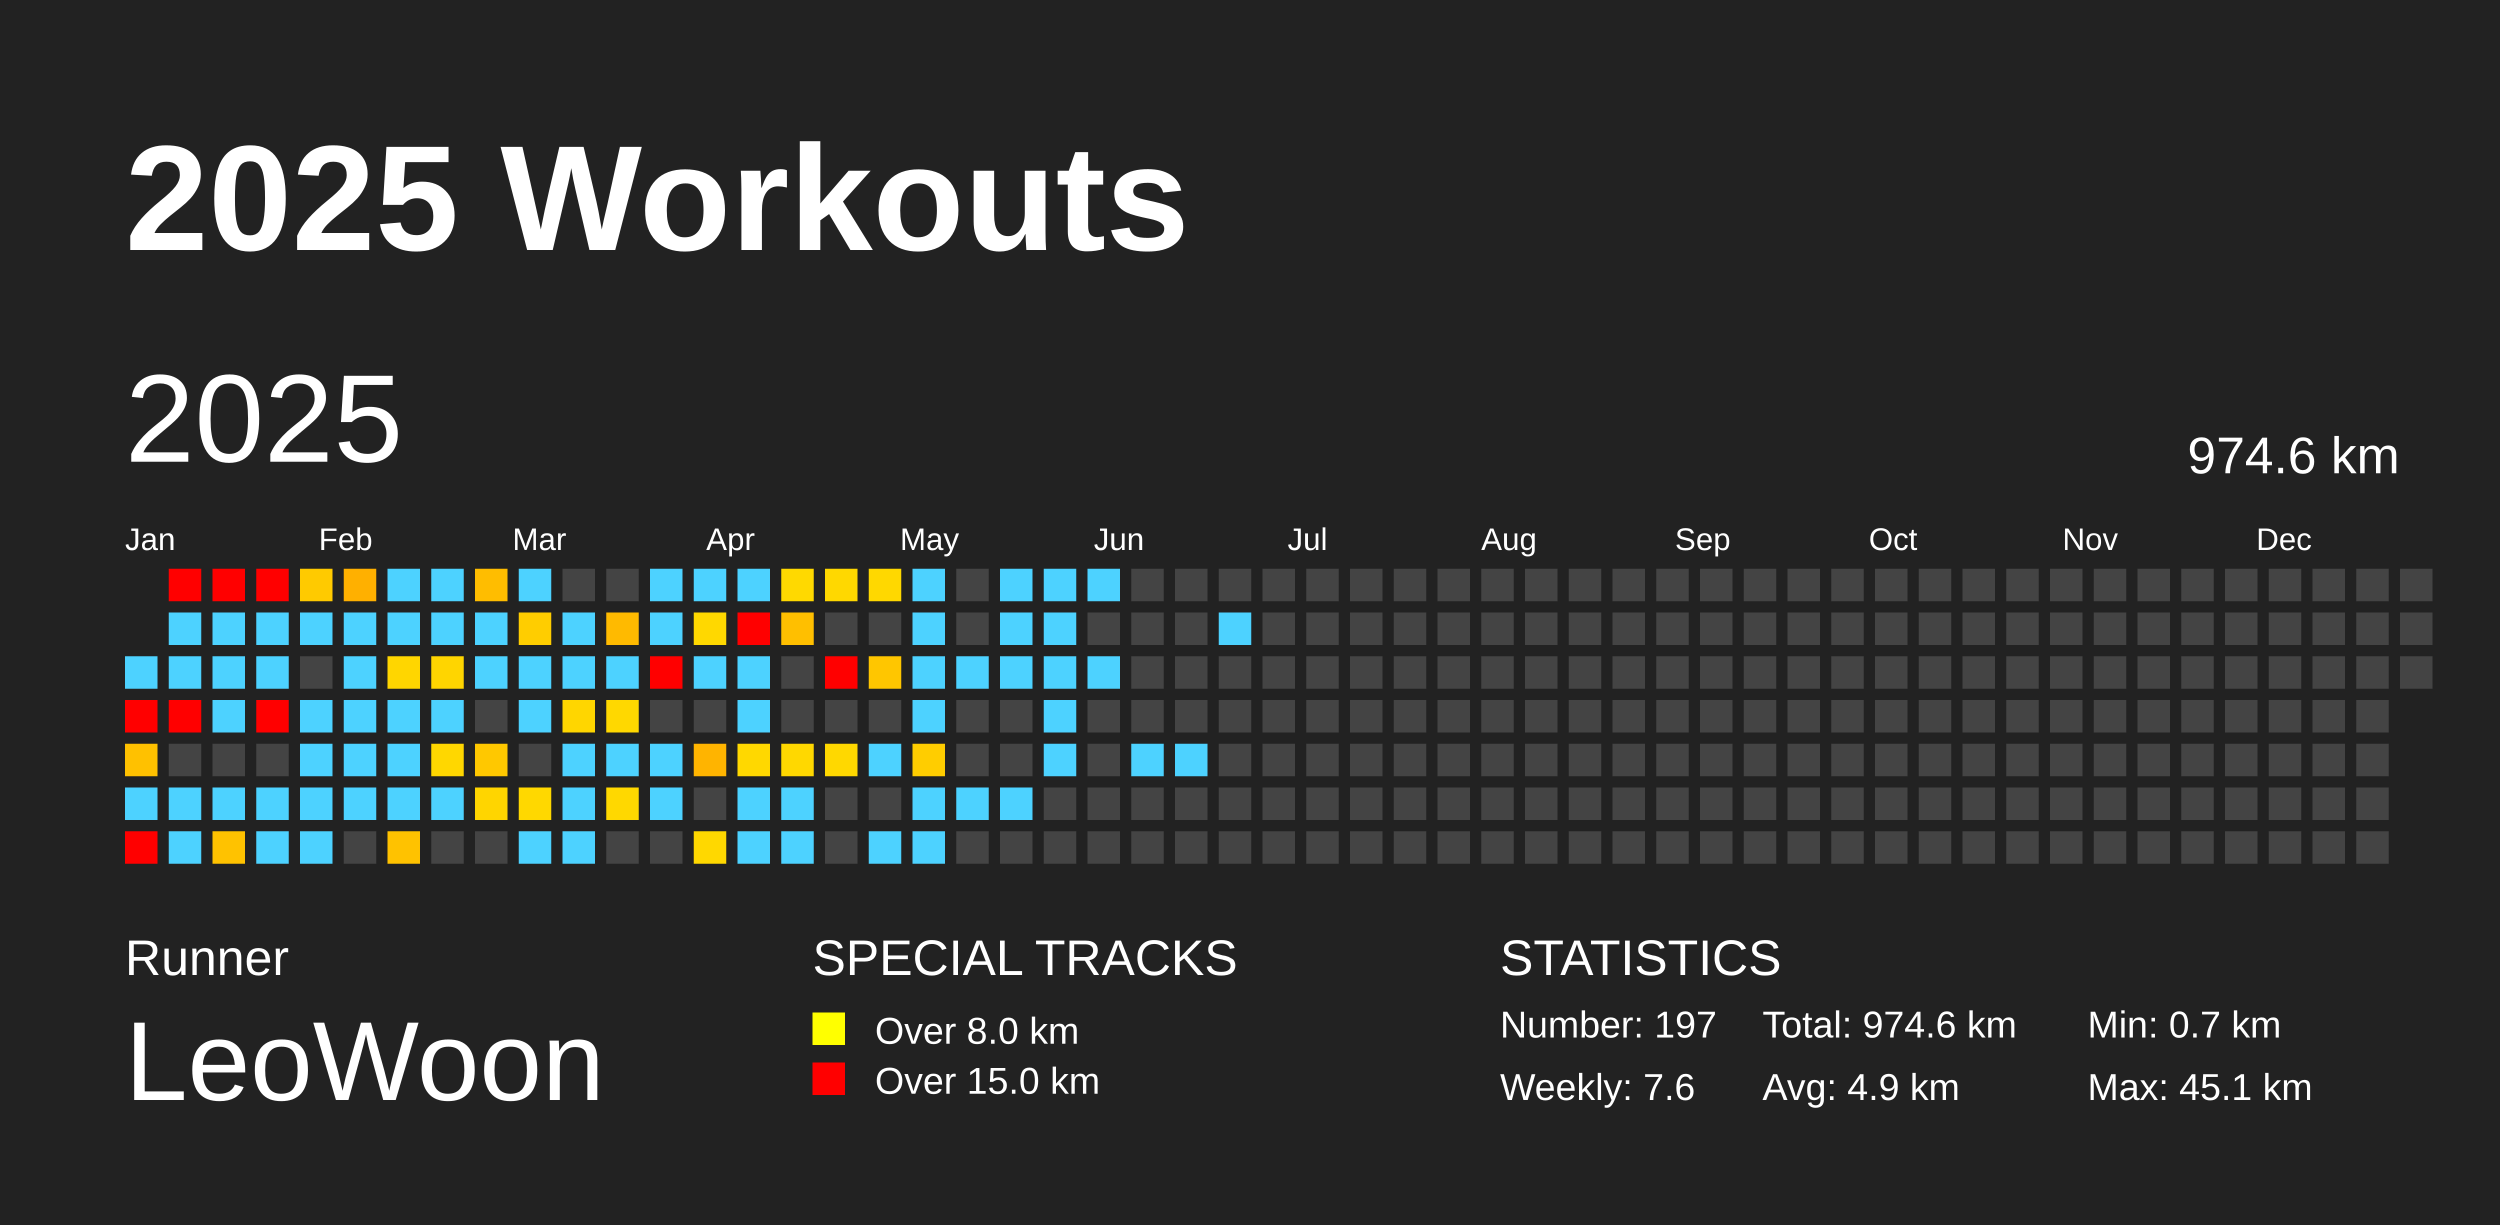
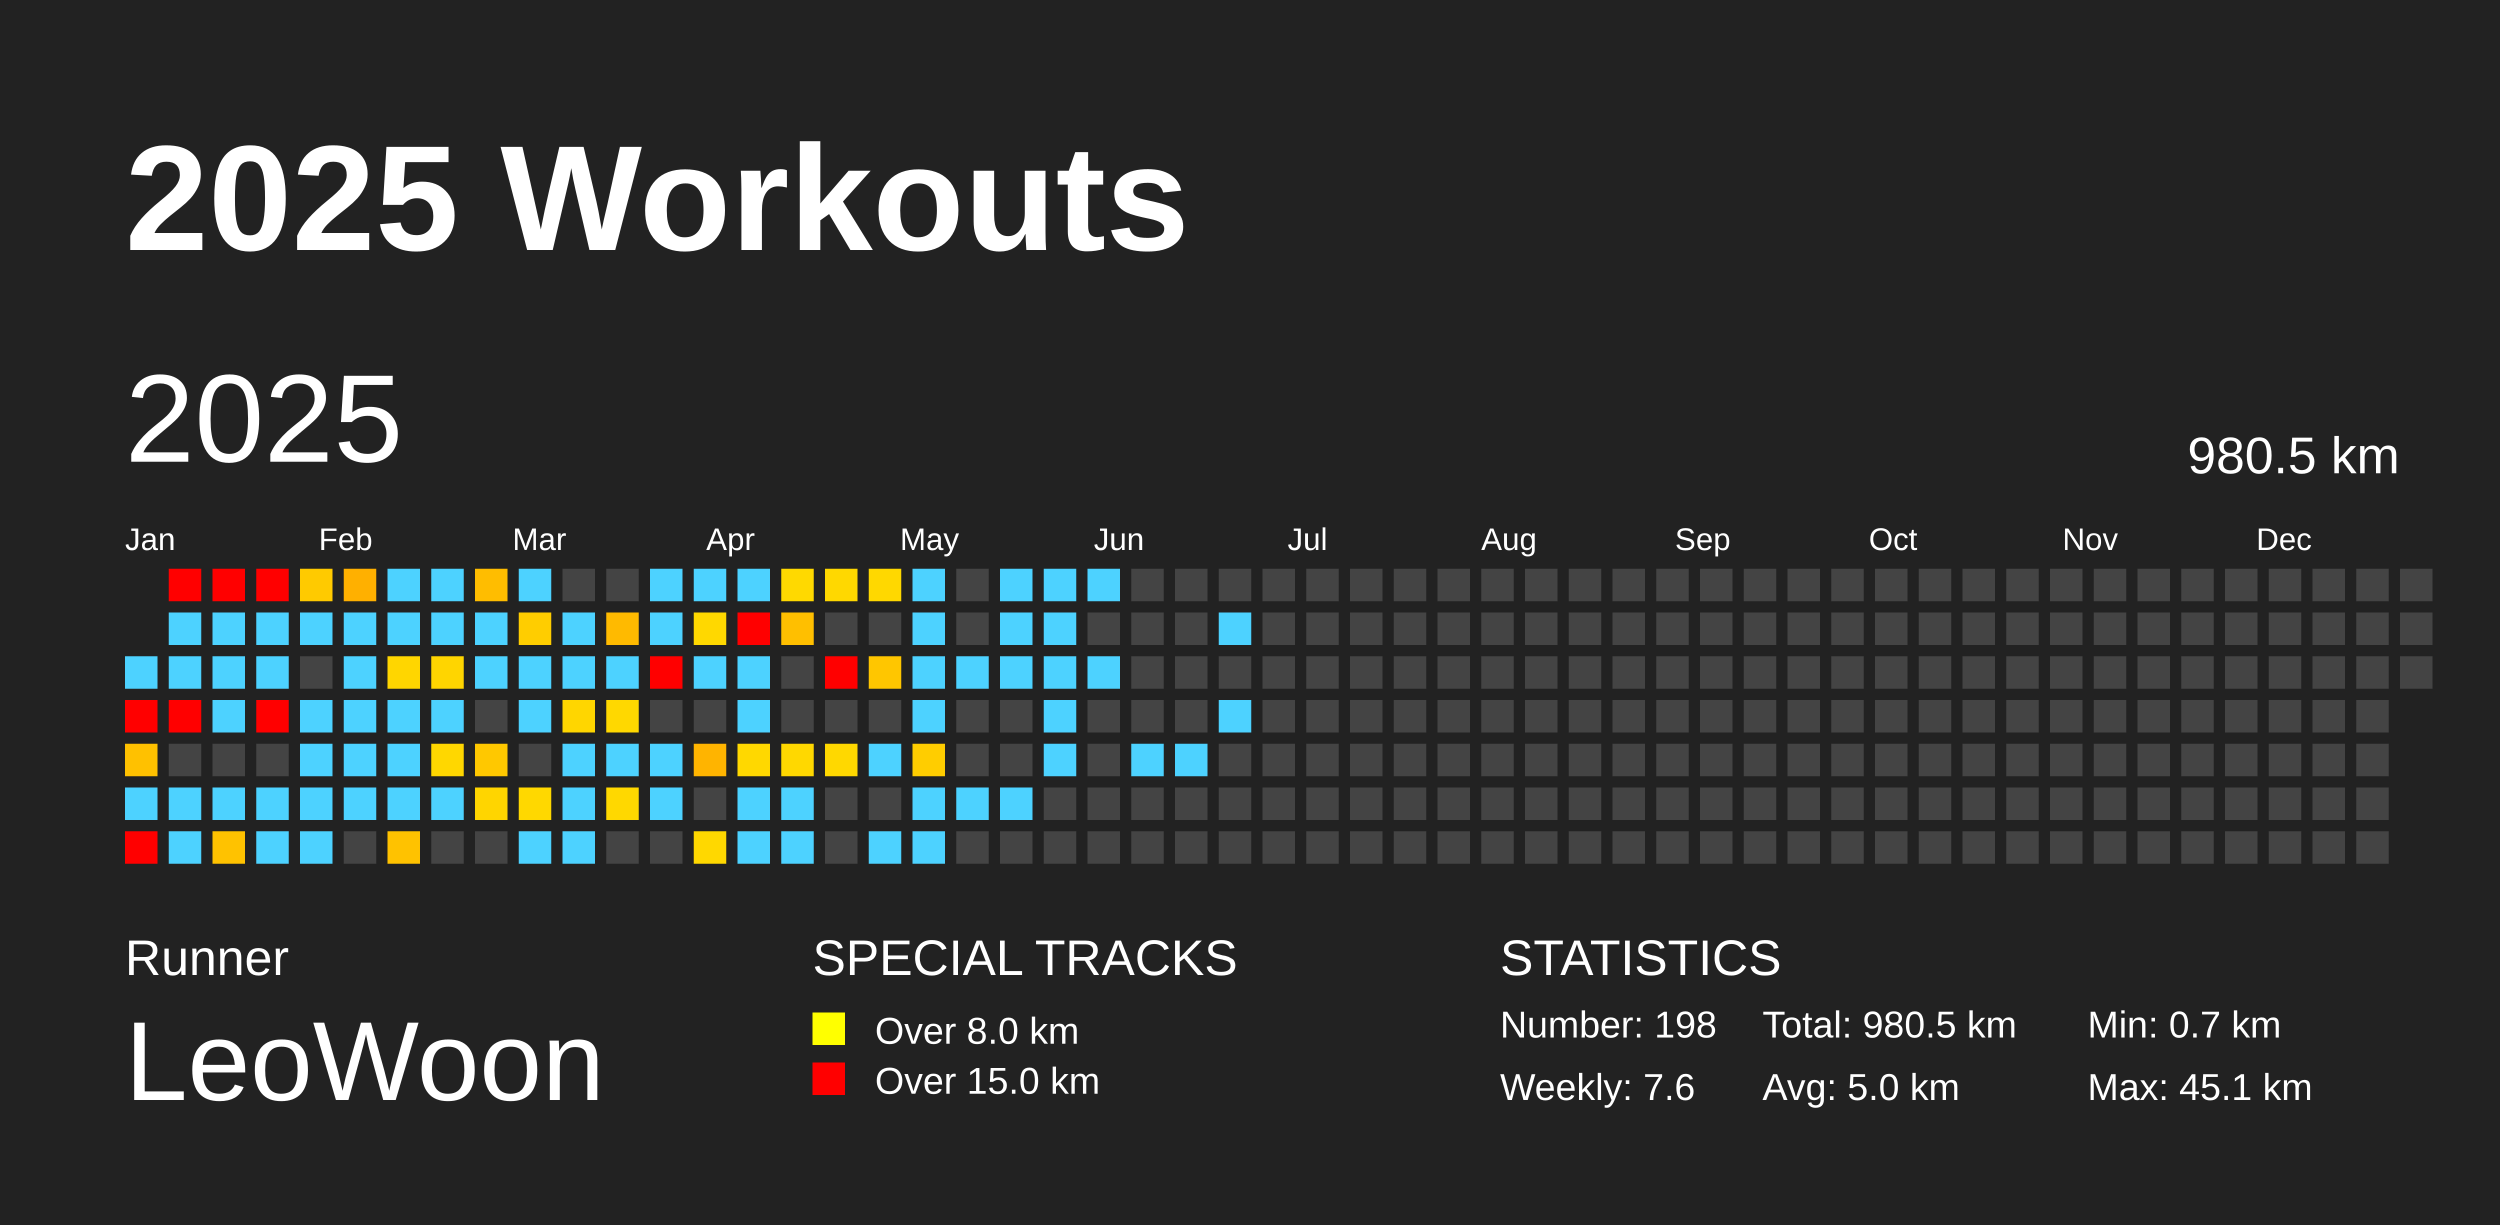
<svg xmlns="http://www.w3.org/2000/svg" baseProfile="full" height="98mm" version="1.1" viewBox="0,0,200,98" width="200mm">
  <defs />
  <rect fill="#222222" height="98" width="200" x="0" y="0" />
  <text fill="#FFFFFF" style="font-size:12px; font-family:Arial; font-weight:bold;" x="10" y="20">2025 Workouts</text>
  <text fill="#FFFFFF" style="font-size:4px; font-family:Arial" x="10" y="78">Runner</text>
  <text fill="#FFFFFF" style="font-size:9px; font-family:Arial" x="10" y="88">LeoWoon</text>
  <text fill="#FFFFFF" style="font-size:4px; font-family:Arial" x="65" y="78">SPECIAL TRACKS</text>
  <rect fill="yellow" height="2.6" width="2.6" x="65" y="81" />
  <text fill="#FFFFFF" style="font-size:3px; font-family:Arial" x="70" y="83.5">Over 8.0 km</text>
  <rect fill="red" height="2.6" width="2.6" x="65" y="85" />
  <text fill="#FFFFFF" style="font-size:3px; font-family:Arial" x="70" y="87.5">Over 15.0 km</text>
  <text fill="#FFFFFF" style="font-size:4px; font-family:Arial" x="120" y="78">STATISTICS</text>
-   <text fill="#FFFFFF" style="font-size:3px; font-family:Arial" x="120" y="83">Number: 197</text>
+   <text fill="#FFFFFF" style="font-size:3px; font-family:Arial" x="120" y="83">Number: 198</text>
  <text fill="#FFFFFF" style="font-size:3px; font-family:Arial" x="120" y="88">Weekly: 7.6</text>
-   <text fill="#FFFFFF" style="font-size:3px; font-family:Arial" x="141" y="83">Total: 974.6 km</text>
-   <text fill="#FFFFFF" style="font-size:3px; font-family:Arial" x="141" y="88">Avg: 4.9 km</text>
+   <text fill="#FFFFFF" style="font-size:3px; font-family:Arial" x="141" y="83">Total: 980.5 km</text>
+   <text fill="#FFFFFF" style="font-size:3px; font-family:Arial" x="141" y="88">Avg: 5.0 km</text>
  <text fill="#FFFFFF" style="font-size:3px; font-family:Arial" x="167" y="83">Min: 0.7 km</text>
  <text fill="#FFFFFF" style="font-size:3px; font-family:Arial" x="167" y="88">Max: 45.1 km</text>
  <text dominant-baseline="hanging" fill="#FFFFFF" style="font-size:10.0px; font-family:Arial;" x="10" y="30">2025</text>
-   <text dominant-baseline="hanging" fill="#FFFFFF" style="font-size:4.125px; font-family:Arial;" x="175" y="35">974.6 km</text>
+   <text dominant-baseline="hanging" fill="#FFFFFF" style="font-size:4.125px; font-family:Arial;" x="175" y="35">980.5 km</text>
  <text fill="#FFFFFF" style="font-size:2.5px; font-family:Arial" x="10.0" y="44">Jan</text>
  <text fill="#FFFFFF" style="font-size:2.5px; font-family:Arial" x="25.5" y="44">Feb</text>
  <text fill="#FFFFFF" style="font-size:2.5px; font-family:Arial" x="41.0" y="44">Mar</text>
  <text fill="#FFFFFF" style="font-size:2.5px; font-family:Arial" x="56.5" y="44">Apr</text>
  <text fill="#FFFFFF" style="font-size:2.5px; font-family:Arial" x="72.0" y="44">May</text>
  <text fill="#FFFFFF" style="font-size:2.5px; font-family:Arial" x="87.5" y="44">Jun</text>
  <text fill="#FFFFFF" style="font-size:2.5px; font-family:Arial" x="103.0" y="44">Jul</text>
  <text fill="#FFFFFF" style="font-size:2.5px; font-family:Arial" x="118.5" y="44">Aug</text>
  <text fill="#FFFFFF" style="font-size:2.5px; font-family:Arial" x="134.0" y="44">Sep</text>
  <text fill="#FFFFFF" style="font-size:2.5px; font-family:Arial" x="149.5" y="44">Oct</text>
  <text fill="#FFFFFF" style="font-size:2.5px; font-family:Arial" x="165.0" y="44">Nov</text>
  <text fill="#FFFFFF" style="font-size:2.5px; font-family:Arial" x="180.5" y="44">Dec</text>
  <rect fill="#4dd2ff" height="2.6" width="2.6" x="10.0" y="52.5" />
  <rect fill="red" height="2.6" width="2.6" x="10.0" y="56.0" />
  <rect fill="#ffc100" height="2.6" width="2.6" x="10.0" y="59.5" />
  <rect fill="#4dd2ff" height="2.6" width="2.6" x="10.0" y="63.0" />
  <rect fill="red" height="2.6" width="2.6" x="10.0" y="66.5" />
  <rect fill="red" height="2.6" width="2.6" x="13.5" y="45.5" />
  <rect fill="#4dd2ff" height="2.6" width="2.6" x="13.5" y="49.0" />
  <rect fill="#4dd2ff" height="2.6" width="2.6" x="13.5" y="52.5" />
  <rect fill="red" height="2.6" width="2.6" x="13.5" y="56.0" />
  <rect fill="#444444" height="2.6" width="2.6" x="13.5" y="59.5" />
  <rect fill="#4dd2ff" height="2.6" width="2.6" x="13.5" y="63.0" />
  <rect fill="#4dd2ff" height="2.6" width="2.6" x="13.5" y="66.5" />
  <rect fill="red" height="2.6" width="2.6" x="17.0" y="45.5" />
  <rect fill="#4dd2ff" height="2.6" width="2.6" x="17.0" y="49.0" />
  <rect fill="#4dd2ff" height="2.6" width="2.6" x="17.0" y="52.5" />
  <rect fill="#4dd2ff" height="2.6" width="2.6" x="17.0" y="56.0" />
  <rect fill="#444444" height="2.6" width="2.6" x="17.0" y="59.5" />
  <rect fill="#4dd2ff" height="2.6" width="2.6" x="17.0" y="63.0" />
  <rect fill="#ffc200" height="2.6" width="2.6" x="17.0" y="66.5" />
  <rect fill="red" height="2.6" width="2.6" x="20.5" y="45.5" />
  <rect fill="#4dd2ff" height="2.6" width="2.6" x="20.5" y="49.0" />
  <rect fill="#4dd2ff" height="2.6" width="2.6" x="20.5" y="52.5" />
  <rect fill="red" height="2.6" width="2.6" x="20.5" y="56.0" />
  <rect fill="#444444" height="2.6" width="2.6" x="20.5" y="59.5" />
  <rect fill="#4dd2ff" height="2.6" width="2.6" x="20.5" y="63.0" />
  <rect fill="#4dd2ff" height="2.6" width="2.6" x="20.5" y="66.5" />
  <rect fill="#ffca00" height="2.6" width="2.6" x="24.0" y="45.5" />
  <rect fill="#4dd2ff" height="2.6" width="2.6" x="24.0" y="49.0" />
  <rect fill="#444444" height="2.6" width="2.6" x="24.0" y="52.5" />
  <rect fill="#4dd2ff" height="2.6" width="2.6" x="24.0" y="56.0" />
  <rect fill="#4dd2ff" height="2.6" width="2.6" x="24.0" y="59.5" />
  <rect fill="#4dd2ff" height="2.6" width="2.6" x="24.0" y="63.0" />
  <rect fill="#4dd2ff" height="2.6" width="2.6" x="24.0" y="66.5" />
  <rect fill="#ffb000" height="2.6" width="2.6" x="27.5" y="45.5" />
  <rect fill="#4dd2ff" height="2.6" width="2.6" x="27.5" y="49.0" />
  <rect fill="#4dd2ff" height="2.6" width="2.6" x="27.5" y="52.5" />
  <rect fill="#4dd2ff" height="2.6" width="2.6" x="27.5" y="56.0" />
  <rect fill="#4dd2ff" height="2.6" width="2.6" x="27.5" y="59.5" />
  <rect fill="#4dd2ff" height="2.6" width="2.6" x="27.5" y="63.0" />
  <rect fill="#444444" height="2.6" width="2.6" x="27.5" y="66.5" />
  <rect fill="#4dd2ff" height="2.6" width="2.6" x="31.0" y="45.5" />
  <rect fill="#4dd2ff" height="2.6" width="2.6" x="31.0" y="49.0" />
  <rect fill="#ffd600" height="2.6" width="2.6" x="31.0" y="52.5" />
  <rect fill="#4dd2ff" height="2.6" width="2.6" x="31.0" y="56.0" />
  <rect fill="#4dd2ff" height="2.6" width="2.6" x="31.0" y="59.5" />
  <rect fill="#4dd2ff" height="2.6" width="2.6" x="31.0" y="63.0" />
  <rect fill="#ffc200" height="2.6" width="2.6" x="31.0" y="66.5" />
  <rect fill="#4dd2ff" height="2.6" width="2.6" x="34.5" y="45.5" />
  <rect fill="#4dd2ff" height="2.6" width="2.6" x="34.5" y="49.0" />
  <rect fill="#ffd500" height="2.6" width="2.6" x="34.5" y="52.5" />
  <rect fill="#4dd2ff" height="2.6" width="2.6" x="34.5" y="56.0" />
  <rect fill="#ffd700" height="2.6" width="2.6" x="34.5" y="59.5" />
  <rect fill="#4dd2ff" height="2.6" width="2.6" x="34.5" y="63.0" />
  <rect fill="#444444" height="2.6" width="2.6" x="34.5" y="66.5" />
  <rect fill="#ffbd00" height="2.6" width="2.6" x="38.0" y="45.5" />
  <rect fill="#4dd2ff" height="2.6" width="2.6" x="38.0" y="49.0" />
  <rect fill="#4dd2ff" height="2.6" width="2.6" x="38.0" y="52.5" />
  <rect fill="#444444" height="2.6" width="2.6" x="38.0" y="56.0" />
  <rect fill="#ffc800" height="2.6" width="2.6" x="38.0" y="59.5" />
  <rect fill="#ffd500" height="2.6" width="2.6" x="38.0" y="63.0" />
  <rect fill="#444444" height="2.6" width="2.6" x="38.0" y="66.5" />
  <rect fill="#4dd2ff" height="2.6" width="2.6" x="41.5" y="45.5" />
  <rect fill="#ffcd00" height="2.6" width="2.6" x="41.5" y="49.0" />
  <rect fill="#4dd2ff" height="2.6" width="2.6" x="41.5" y="52.5" />
  <rect fill="#4dd2ff" height="2.6" width="2.6" x="41.5" y="56.0" />
  <rect fill="#444444" height="2.6" width="2.6" x="41.5" y="59.5" />
  <rect fill="#ffd800" height="2.6" width="2.6" x="41.5" y="63.0" />
  <rect fill="#4dd2ff" height="2.6" width="2.6" x="41.5" y="66.5" />
  <rect fill="#444444" height="2.6" width="2.6" x="45.0" y="45.5" />
  <rect fill="#4dd2ff" height="2.6" width="2.6" x="45.0" y="49.0" />
  <rect fill="#4dd2ff" height="2.6" width="2.6" x="45.0" y="52.5" />
  <rect fill="#ffd600" height="2.6" width="2.6" x="45.0" y="56.0" />
  <rect fill="#4dd2ff" height="2.6" width="2.6" x="45.0" y="59.5" />
  <rect fill="#4dd2ff" height="2.6" width="2.6" x="45.0" y="63.0" />
  <rect fill="#4dd2ff" height="2.6" width="2.6" x="45.0" y="66.5" />
  <rect fill="#444444" height="2.6" width="2.6" x="48.5" y="45.5" />
  <rect fill="#ffba00" height="2.6" width="2.6" x="48.5" y="49.0" />
  <rect fill="#4dd2ff" height="2.6" width="2.6" x="48.5" y="52.5" />
  <rect fill="#ffd800" height="2.6" width="2.6" x="48.5" y="56.0" />
  <rect fill="#4dd2ff" height="2.6" width="2.6" x="48.5" y="59.5" />
  <rect fill="#ffd800" height="2.6" width="2.6" x="48.5" y="63.0" />
  <rect fill="#444444" height="2.6" width="2.6" x="48.5" y="66.5" />
  <rect fill="#4dd2ff" height="2.6" width="2.6" x="52.0" y="45.5" />
  <rect fill="#4dd2ff" height="2.6" width="2.6" x="52.0" y="49.0" />
  <rect fill="red" height="2.6" width="2.6" x="52.0" y="52.5" />
  <rect fill="#444444" height="2.6" width="2.6" x="52.0" y="56.0" />
  <rect fill="#4dd2ff" height="2.6" width="2.6" x="52.0" y="59.5" />
  <rect fill="#4dd2ff" height="2.6" width="2.6" x="52.0" y="63.0" />
  <rect fill="#444444" height="2.6" width="2.6" x="52.0" y="66.5" />
  <rect fill="#4dd2ff" height="2.6" width="2.6" x="55.5" y="45.5" />
  <rect fill="#ffd800" height="2.6" width="2.6" x="55.5" y="49.0" />
  <rect fill="#4dd2ff" height="2.6" width="2.6" x="55.5" y="52.5" />
  <rect fill="#444444" height="2.6" width="2.6" x="55.5" y="56.0" />
  <rect fill="#ffb400" height="2.6" width="2.6" x="55.5" y="59.5" />
  <rect fill="#444444" height="2.6" width="2.6" x="55.5" y="63.0" />
  <rect fill="#ffd800" height="2.6" width="2.6" x="55.5" y="66.5" />
  <rect fill="#4dd2ff" height="2.6" width="2.6" x="59.0" y="45.5" />
  <rect fill="red" height="2.6" width="2.6" x="59.0" y="49.0" />
  <rect fill="#4dd2ff" height="2.6" width="2.6" x="59.0" y="52.5" />
  <rect fill="#4dd2ff" height="2.6" width="2.6" x="59.0" y="56.0" />
  <rect fill="#ffd800" height="2.6" width="2.6" x="59.0" y="59.5" />
  <rect fill="#4dd2ff" height="2.6" width="2.6" x="59.0" y="63.0" />
  <rect fill="#4dd2ff" height="2.6" width="2.6" x="59.0" y="66.5" />
  <rect fill="#ffd900" height="2.6" width="2.6" x="62.5" y="45.5" />
  <rect fill="#ffbf00" height="2.6" width="2.6" x="62.5" y="49.0" />
  <rect fill="#444444" height="2.6" width="2.6" x="62.5" y="52.5" />
  <rect fill="#444444" height="2.6" width="2.6" x="62.5" y="56.0" />
  <rect fill="#ffd800" height="2.6" width="2.6" x="62.5" y="59.5" />
  <rect fill="#4dd2ff" height="2.6" width="2.6" x="62.5" y="63.0" />
  <rect fill="#4dd2ff" height="2.6" width="2.6" x="62.5" y="66.5" />
  <rect fill="#ffd800" height="2.6" width="2.6" x="66.0" y="45.5" />
  <rect fill="#444444" height="2.6" width="2.6" x="66.0" y="49.0" />
  <rect fill="red" height="2.6" width="2.6" x="66.0" y="52.5" />
  <rect fill="#444444" height="2.6" width="2.6" x="66.0" y="56.0" />
  <rect fill="#ffd800" height="2.6" width="2.6" x="66.0" y="59.5" />
  <rect fill="#444444" height="2.6" width="2.6" x="66.0" y="63.0" />
  <rect fill="#444444" height="2.6" width="2.6" x="66.0" y="66.5" />
  <rect fill="#ffd800" height="2.6" width="2.6" x="69.5" y="45.5" />
  <rect fill="#444444" height="2.6" width="2.6" x="69.5" y="49.0" />
  <rect fill="#ffc600" height="2.6" width="2.6" x="69.5" y="52.5" />
  <rect fill="#444444" height="2.6" width="2.6" x="69.5" y="56.0" />
  <rect fill="#4dd2ff" height="2.6" width="2.6" x="69.5" y="59.5" />
  <rect fill="#444444" height="2.6" width="2.6" x="69.5" y="63.0" />
  <rect fill="#4dd2ff" height="2.6" width="2.6" x="69.5" y="66.5" />
  <rect fill="#4dd2ff" height="2.6" width="2.6" x="73.0" y="45.5" />
  <rect fill="#4dd2ff" height="2.6" width="2.6" x="73.0" y="49.0" />
  <rect fill="#4dd2ff" height="2.6" width="2.6" x="73.0" y="52.5" />
  <rect fill="#4dd2ff" height="2.6" width="2.6" x="73.0" y="56.0" />
  <rect fill="#ffcd00" height="2.6" width="2.6" x="73.0" y="59.5" />
  <rect fill="#4dd2ff" height="2.6" width="2.6" x="73.0" y="63.0" />
  <rect fill="#4dd2ff" height="2.6" width="2.6" x="73.0" y="66.5" />
  <rect fill="#444444" height="2.6" width="2.6" x="76.5" y="45.5" />
  <rect fill="#444444" height="2.6" width="2.6" x="76.5" y="49.0" />
  <rect fill="#4dd2ff" height="2.6" width="2.6" x="76.5" y="52.5" />
  <rect fill="#444444" height="2.6" width="2.6" x="76.5" y="56.0" />
  <rect fill="#444444" height="2.6" width="2.6" x="76.5" y="59.5" />
  <rect fill="#4dd2ff" height="2.6" width="2.6" x="76.5" y="63.0" />
  <rect fill="#444444" height="2.6" width="2.6" x="76.5" y="66.5" />
  <rect fill="#4dd2ff" height="2.6" width="2.6" x="80.0" y="45.5" />
  <rect fill="#4dd2ff" height="2.6" width="2.6" x="80.0" y="49.0" />
  <rect fill="#4dd2ff" height="2.6" width="2.6" x="80.0" y="52.5" />
  <rect fill="#444444" height="2.6" width="2.6" x="80.0" y="56.0" />
  <rect fill="#444444" height="2.6" width="2.6" x="80.0" y="59.5" />
  <rect fill="#4dd2ff" height="2.6" width="2.6" x="80.0" y="63.0" />
  <rect fill="#444444" height="2.6" width="2.6" x="80.0" y="66.5" />
  <rect fill="#4dd2ff" height="2.6" width="2.6" x="83.5" y="45.5" />
  <rect fill="#4dd2ff" height="2.6" width="2.6" x="83.5" y="49.0" />
  <rect fill="#4dd2ff" height="2.6" width="2.6" x="83.5" y="52.5" />
  <rect fill="#4dd2ff" height="2.6" width="2.6" x="83.5" y="56.0" />
  <rect fill="#4dd2ff" height="2.6" width="2.6" x="83.5" y="59.5" />
  <rect fill="#444444" height="2.6" width="2.6" x="83.5" y="63.0" />
  <rect fill="#444444" height="2.6" width="2.6" x="83.5" y="66.5" />
  <rect fill="#4dd2ff" height="2.6" width="2.6" x="87.0" y="45.5" />
  <rect fill="#444444" height="2.6" width="2.6" x="87.0" y="49.0" />
  <rect fill="#4dd2ff" height="2.6" width="2.6" x="87.0" y="52.5" />
  <rect fill="#444444" height="2.6" width="2.6" x="87.0" y="56.0" />
  <rect fill="#444444" height="2.6" width="2.6" x="87.0" y="59.5" />
  <rect fill="#444444" height="2.6" width="2.6" x="87.0" y="63.0" />
  <rect fill="#444444" height="2.6" width="2.6" x="87.0" y="66.5" />
  <rect fill="#444444" height="2.6" width="2.6" x="90.5" y="45.5" />
  <rect fill="#444444" height="2.6" width="2.6" x="90.5" y="49.0" />
  <rect fill="#444444" height="2.6" width="2.6" x="90.5" y="52.5" />
  <rect fill="#444444" height="2.6" width="2.6" x="90.5" y="56.0" />
  <rect fill="#4dd2ff" height="2.6" width="2.6" x="90.5" y="59.5" />
  <rect fill="#444444" height="2.6" width="2.6" x="90.5" y="63.0" />
  <rect fill="#444444" height="2.6" width="2.6" x="90.5" y="66.5" />
  <rect fill="#444444" height="2.6" width="2.6" x="94.0" y="45.5" />
  <rect fill="#444444" height="2.6" width="2.6" x="94.0" y="49.0" />
  <rect fill="#444444" height="2.6" width="2.6" x="94.0" y="52.5" />
  <rect fill="#444444" height="2.6" width="2.6" x="94.0" y="56.0" />
  <rect fill="#4dd2ff" height="2.6" width="2.6" x="94.0" y="59.5" />
  <rect fill="#444444" height="2.6" width="2.6" x="94.0" y="63.0" />
  <rect fill="#444444" height="2.6" width="2.6" x="94.0" y="66.5" />
  <rect fill="#444444" height="2.6" width="2.6" x="97.5" y="45.5" />
  <rect fill="#4dd2ff" height="2.6" width="2.6" x="97.5" y="49.0" />
  <rect fill="#444444" height="2.6" width="2.6" x="97.5" y="52.5" />
-   <rect fill="#444444" height="2.6" width="2.6" x="97.5" y="56.0" />
+   <rect fill="#4dd2ff" height="2.6" width="2.6" x="97.5" y="56.0" />
  <rect fill="#444444" height="2.6" width="2.6" x="97.5" y="59.5" />
  <rect fill="#444444" height="2.6" width="2.6" x="97.5" y="63.0" />
  <rect fill="#444444" height="2.6" width="2.6" x="97.5" y="66.5" />
  <rect fill="#444444" height="2.6" width="2.6" x="101.0" y="45.5" />
  <rect fill="#444444" height="2.6" width="2.6" x="101.0" y="49.0" />
  <rect fill="#444444" height="2.6" width="2.6" x="101.0" y="52.5" />
  <rect fill="#444444" height="2.6" width="2.6" x="101.0" y="56.0" />
  <rect fill="#444444" height="2.6" width="2.6" x="101.0" y="59.5" />
  <rect fill="#444444" height="2.6" width="2.6" x="101.0" y="63.0" />
  <rect fill="#444444" height="2.6" width="2.6" x="101.0" y="66.5" />
  <rect fill="#444444" height="2.6" width="2.6" x="104.5" y="45.5" />
  <rect fill="#444444" height="2.6" width="2.6" x="104.5" y="49.0" />
  <rect fill="#444444" height="2.6" width="2.6" x="104.5" y="52.5" />
  <rect fill="#444444" height="2.6" width="2.6" x="104.5" y="56.0" />
  <rect fill="#444444" height="2.6" width="2.6" x="104.5" y="59.5" />
  <rect fill="#444444" height="2.6" width="2.6" x="104.5" y="63.0" />
  <rect fill="#444444" height="2.6" width="2.6" x="104.5" y="66.5" />
  <rect fill="#444444" height="2.6" width="2.6" x="108.0" y="45.5" />
  <rect fill="#444444" height="2.6" width="2.6" x="108.0" y="49.0" />
  <rect fill="#444444" height="2.6" width="2.6" x="108.0" y="52.5" />
  <rect fill="#444444" height="2.6" width="2.6" x="108.0" y="56.0" />
  <rect fill="#444444" height="2.6" width="2.6" x="108.0" y="59.5" />
  <rect fill="#444444" height="2.6" width="2.6" x="108.0" y="63.0" />
  <rect fill="#444444" height="2.6" width="2.6" x="108.0" y="66.5" />
  <rect fill="#444444" height="2.6" width="2.6" x="111.5" y="45.5" />
  <rect fill="#444444" height="2.6" width="2.6" x="111.5" y="49.0" />
  <rect fill="#444444" height="2.6" width="2.6" x="111.5" y="52.5" />
  <rect fill="#444444" height="2.6" width="2.6" x="111.5" y="56.0" />
  <rect fill="#444444" height="2.6" width="2.6" x="111.5" y="59.5" />
  <rect fill="#444444" height="2.6" width="2.6" x="111.5" y="63.0" />
  <rect fill="#444444" height="2.6" width="2.6" x="111.5" y="66.5" />
  <rect fill="#444444" height="2.6" width="2.6" x="115.0" y="45.5" />
  <rect fill="#444444" height="2.6" width="2.6" x="115.0" y="49.0" />
  <rect fill="#444444" height="2.6" width="2.6" x="115.0" y="52.5" />
  <rect fill="#444444" height="2.6" width="2.6" x="115.0" y="56.0" />
  <rect fill="#444444" height="2.6" width="2.6" x="115.0" y="59.5" />
  <rect fill="#444444" height="2.6" width="2.6" x="115.0" y="63.0" />
  <rect fill="#444444" height="2.6" width="2.6" x="115.0" y="66.5" />
  <rect fill="#444444" height="2.6" width="2.6" x="118.5" y="45.5" />
  <rect fill="#444444" height="2.6" width="2.6" x="118.5" y="49.0" />
  <rect fill="#444444" height="2.6" width="2.6" x="118.5" y="52.5" />
  <rect fill="#444444" height="2.6" width="2.6" x="118.5" y="56.0" />
  <rect fill="#444444" height="2.6" width="2.6" x="118.5" y="59.5" />
  <rect fill="#444444" height="2.6" width="2.6" x="118.5" y="63.0" />
  <rect fill="#444444" height="2.6" width="2.6" x="118.5" y="66.5" />
  <rect fill="#444444" height="2.6" width="2.6" x="122.0" y="45.5" />
  <rect fill="#444444" height="2.6" width="2.6" x="122.0" y="49.0" />
  <rect fill="#444444" height="2.6" width="2.6" x="122.0" y="52.5" />
  <rect fill="#444444" height="2.6" width="2.6" x="122.0" y="56.0" />
  <rect fill="#444444" height="2.6" width="2.6" x="122.0" y="59.5" />
  <rect fill="#444444" height="2.6" width="2.6" x="122.0" y="63.0" />
  <rect fill="#444444" height="2.6" width="2.6" x="122.0" y="66.5" />
  <rect fill="#444444" height="2.6" width="2.6" x="125.5" y="45.5" />
  <rect fill="#444444" height="2.6" width="2.6" x="125.5" y="49.0" />
  <rect fill="#444444" height="2.6" width="2.6" x="125.5" y="52.5" />
  <rect fill="#444444" height="2.6" width="2.6" x="125.5" y="56.0" />
  <rect fill="#444444" height="2.6" width="2.6" x="125.5" y="59.5" />
  <rect fill="#444444" height="2.6" width="2.6" x="125.5" y="63.0" />
  <rect fill="#444444" height="2.6" width="2.6" x="125.5" y="66.5" />
  <rect fill="#444444" height="2.6" width="2.6" x="129.0" y="45.5" />
  <rect fill="#444444" height="2.6" width="2.6" x="129.0" y="49.0" />
  <rect fill="#444444" height="2.6" width="2.6" x="129.0" y="52.5" />
  <rect fill="#444444" height="2.6" width="2.6" x="129.0" y="56.0" />
  <rect fill="#444444" height="2.6" width="2.6" x="129.0" y="59.5" />
  <rect fill="#444444" height="2.6" width="2.6" x="129.0" y="63.0" />
  <rect fill="#444444" height="2.6" width="2.6" x="129.0" y="66.5" />
  <rect fill="#444444" height="2.6" width="2.6" x="132.5" y="45.5" />
  <rect fill="#444444" height="2.6" width="2.6" x="132.5" y="49.0" />
  <rect fill="#444444" height="2.6" width="2.6" x="132.5" y="52.5" />
  <rect fill="#444444" height="2.6" width="2.6" x="132.5" y="56.0" />
  <rect fill="#444444" height="2.6" width="2.6" x="132.5" y="59.5" />
  <rect fill="#444444" height="2.6" width="2.6" x="132.5" y="63.0" />
  <rect fill="#444444" height="2.6" width="2.6" x="132.5" y="66.5" />
  <rect fill="#444444" height="2.6" width="2.6" x="136.0" y="45.5" />
  <rect fill="#444444" height="2.6" width="2.6" x="136.0" y="49.0" />
  <rect fill="#444444" height="2.6" width="2.6" x="136.0" y="52.5" />
  <rect fill="#444444" height="2.6" width="2.6" x="136.0" y="56.0" />
  <rect fill="#444444" height="2.6" width="2.6" x="136.0" y="59.5" />
  <rect fill="#444444" height="2.6" width="2.6" x="136.0" y="63.0" />
  <rect fill="#444444" height="2.6" width="2.6" x="136.0" y="66.5" />
  <rect fill="#444444" height="2.6" width="2.6" x="139.5" y="45.5" />
  <rect fill="#444444" height="2.6" width="2.6" x="139.5" y="49.0" />
  <rect fill="#444444" height="2.6" width="2.6" x="139.5" y="52.5" />
  <rect fill="#444444" height="2.6" width="2.6" x="139.5" y="56.0" />
  <rect fill="#444444" height="2.6" width="2.6" x="139.5" y="59.5" />
  <rect fill="#444444" height="2.6" width="2.6" x="139.5" y="63.0" />
  <rect fill="#444444" height="2.6" width="2.6" x="139.5" y="66.5" />
  <rect fill="#444444" height="2.6" width="2.6" x="143.0" y="45.5" />
  <rect fill="#444444" height="2.6" width="2.6" x="143.0" y="49.0" />
  <rect fill="#444444" height="2.6" width="2.6" x="143.0" y="52.5" />
  <rect fill="#444444" height="2.6" width="2.6" x="143.0" y="56.0" />
  <rect fill="#444444" height="2.6" width="2.6" x="143.0" y="59.5" />
  <rect fill="#444444" height="2.6" width="2.6" x="143.0" y="63.0" />
  <rect fill="#444444" height="2.6" width="2.6" x="143.0" y="66.5" />
  <rect fill="#444444" height="2.6" width="2.6" x="146.5" y="45.5" />
  <rect fill="#444444" height="2.6" width="2.6" x="146.5" y="49.0" />
  <rect fill="#444444" height="2.6" width="2.6" x="146.5" y="52.5" />
  <rect fill="#444444" height="2.6" width="2.6" x="146.5" y="56.0" />
  <rect fill="#444444" height="2.6" width="2.6" x="146.5" y="59.5" />
  <rect fill="#444444" height="2.6" width="2.6" x="146.5" y="63.0" />
  <rect fill="#444444" height="2.6" width="2.6" x="146.5" y="66.5" />
  <rect fill="#444444" height="2.6" width="2.6" x="150.0" y="45.5" />
  <rect fill="#444444" height="2.6" width="2.6" x="150.0" y="49.0" />
  <rect fill="#444444" height="2.6" width="2.6" x="150.0" y="52.5" />
  <rect fill="#444444" height="2.6" width="2.6" x="150.0" y="56.0" />
  <rect fill="#444444" height="2.6" width="2.6" x="150.0" y="59.5" />
  <rect fill="#444444" height="2.6" width="2.6" x="150.0" y="63.0" />
  <rect fill="#444444" height="2.6" width="2.6" x="150.0" y="66.5" />
  <rect fill="#444444" height="2.6" width="2.6" x="153.5" y="45.5" />
  <rect fill="#444444" height="2.6" width="2.6" x="153.5" y="49.0" />
  <rect fill="#444444" height="2.6" width="2.6" x="153.5" y="52.5" />
  <rect fill="#444444" height="2.6" width="2.6" x="153.5" y="56.0" />
  <rect fill="#444444" height="2.6" width="2.6" x="153.5" y="59.5" />
  <rect fill="#444444" height="2.6" width="2.6" x="153.5" y="63.0" />
  <rect fill="#444444" height="2.6" width="2.6" x="153.5" y="66.5" />
  <rect fill="#444444" height="2.6" width="2.6" x="157.0" y="45.5" />
  <rect fill="#444444" height="2.6" width="2.6" x="157.0" y="49.0" />
  <rect fill="#444444" height="2.6" width="2.6" x="157.0" y="52.5" />
  <rect fill="#444444" height="2.6" width="2.6" x="157.0" y="56.0" />
  <rect fill="#444444" height="2.6" width="2.6" x="157.0" y="59.5" />
  <rect fill="#444444" height="2.6" width="2.6" x="157.0" y="63.0" />
  <rect fill="#444444" height="2.6" width="2.6" x="157.0" y="66.5" />
  <rect fill="#444444" height="2.6" width="2.6" x="160.5" y="45.5" />
  <rect fill="#444444" height="2.6" width="2.6" x="160.5" y="49.0" />
  <rect fill="#444444" height="2.6" width="2.6" x="160.5" y="52.5" />
  <rect fill="#444444" height="2.6" width="2.6" x="160.5" y="56.0" />
  <rect fill="#444444" height="2.6" width="2.6" x="160.5" y="59.5" />
  <rect fill="#444444" height="2.6" width="2.6" x="160.5" y="63.0" />
  <rect fill="#444444" height="2.6" width="2.6" x="160.5" y="66.5" />
  <rect fill="#444444" height="2.6" width="2.6" x="164.0" y="45.5" />
  <rect fill="#444444" height="2.6" width="2.6" x="164.0" y="49.0" />
  <rect fill="#444444" height="2.6" width="2.6" x="164.0" y="52.5" />
  <rect fill="#444444" height="2.6" width="2.6" x="164.0" y="56.0" />
  <rect fill="#444444" height="2.6" width="2.6" x="164.0" y="59.5" />
  <rect fill="#444444" height="2.6" width="2.6" x="164.0" y="63.0" />
  <rect fill="#444444" height="2.6" width="2.6" x="164.0" y="66.5" />
  <rect fill="#444444" height="2.6" width="2.6" x="167.5" y="45.5" />
  <rect fill="#444444" height="2.6" width="2.6" x="167.5" y="49.0" />
  <rect fill="#444444" height="2.6" width="2.6" x="167.5" y="52.5" />
  <rect fill="#444444" height="2.6" width="2.6" x="167.5" y="56.0" />
  <rect fill="#444444" height="2.6" width="2.6" x="167.5" y="59.5" />
  <rect fill="#444444" height="2.6" width="2.6" x="167.5" y="63.0" />
  <rect fill="#444444" height="2.6" width="2.6" x="167.5" y="66.5" />
  <rect fill="#444444" height="2.6" width="2.6" x="171.0" y="45.5" />
  <rect fill="#444444" height="2.6" width="2.6" x="171.0" y="49.0" />
  <rect fill="#444444" height="2.6" width="2.6" x="171.0" y="52.5" />
  <rect fill="#444444" height="2.6" width="2.6" x="171.0" y="56.0" />
  <rect fill="#444444" height="2.6" width="2.6" x="171.0" y="59.5" />
  <rect fill="#444444" height="2.6" width="2.6" x="171.0" y="63.0" />
  <rect fill="#444444" height="2.6" width="2.6" x="171.0" y="66.5" />
  <rect fill="#444444" height="2.6" width="2.6" x="174.5" y="45.5" />
  <rect fill="#444444" height="2.6" width="2.6" x="174.5" y="49.0" />
  <rect fill="#444444" height="2.6" width="2.6" x="174.5" y="52.5" />
  <rect fill="#444444" height="2.6" width="2.6" x="174.5" y="56.0" />
  <rect fill="#444444" height="2.6" width="2.6" x="174.5" y="59.5" />
  <rect fill="#444444" height="2.6" width="2.6" x="174.5" y="63.0" />
  <rect fill="#444444" height="2.6" width="2.6" x="174.5" y="66.5" />
  <rect fill="#444444" height="2.6" width="2.6" x="178.0" y="45.5" />
  <rect fill="#444444" height="2.6" width="2.6" x="178.0" y="49.0" />
  <rect fill="#444444" height="2.6" width="2.6" x="178.0" y="52.5" />
  <rect fill="#444444" height="2.6" width="2.6" x="178.0" y="56.0" />
  <rect fill="#444444" height="2.6" width="2.6" x="178.0" y="59.5" />
  <rect fill="#444444" height="2.6" width="2.6" x="178.0" y="63.0" />
  <rect fill="#444444" height="2.6" width="2.6" x="178.0" y="66.5" />
  <rect fill="#444444" height="2.6" width="2.6" x="181.5" y="45.5" />
  <rect fill="#444444" height="2.6" width="2.6" x="181.5" y="49.0" />
  <rect fill="#444444" height="2.6" width="2.6" x="181.5" y="52.5" />
  <rect fill="#444444" height="2.6" width="2.6" x="181.5" y="56.0" />
  <rect fill="#444444" height="2.6" width="2.6" x="181.5" y="59.5" />
  <rect fill="#444444" height="2.6" width="2.6" x="181.5" y="63.0" />
  <rect fill="#444444" height="2.6" width="2.6" x="181.5" y="66.5" />
  <rect fill="#444444" height="2.6" width="2.6" x="185.0" y="45.5" />
  <rect fill="#444444" height="2.6" width="2.6" x="185.0" y="49.0" />
  <rect fill="#444444" height="2.6" width="2.6" x="185.0" y="52.5" />
  <rect fill="#444444" height="2.6" width="2.6" x="185.0" y="56.0" />
  <rect fill="#444444" height="2.6" width="2.6" x="185.0" y="59.5" />
  <rect fill="#444444" height="2.6" width="2.6" x="185.0" y="63.0" />
  <rect fill="#444444" height="2.6" width="2.6" x="185.0" y="66.5" />
  <rect fill="#444444" height="2.6" width="2.6" x="188.5" y="45.5" />
  <rect fill="#444444" height="2.6" width="2.6" x="188.5" y="49.0" />
  <rect fill="#444444" height="2.6" width="2.6" x="188.5" y="52.5" />
  <rect fill="#444444" height="2.6" width="2.6" x="188.5" y="56.0" />
  <rect fill="#444444" height="2.6" width="2.6" x="188.5" y="59.5" />
  <rect fill="#444444" height="2.6" width="2.6" x="188.5" y="63.0" />
  <rect fill="#444444" height="2.6" width="2.6" x="188.5" y="66.5" />
  <rect fill="#444444" height="2.6" width="2.6" x="192.0" y="45.5" />
  <rect fill="#444444" height="2.6" width="2.6" x="192.0" y="49.0" />
  <rect fill="#444444" height="2.6" width="2.6" x="192.0" y="52.5" />
</svg>
